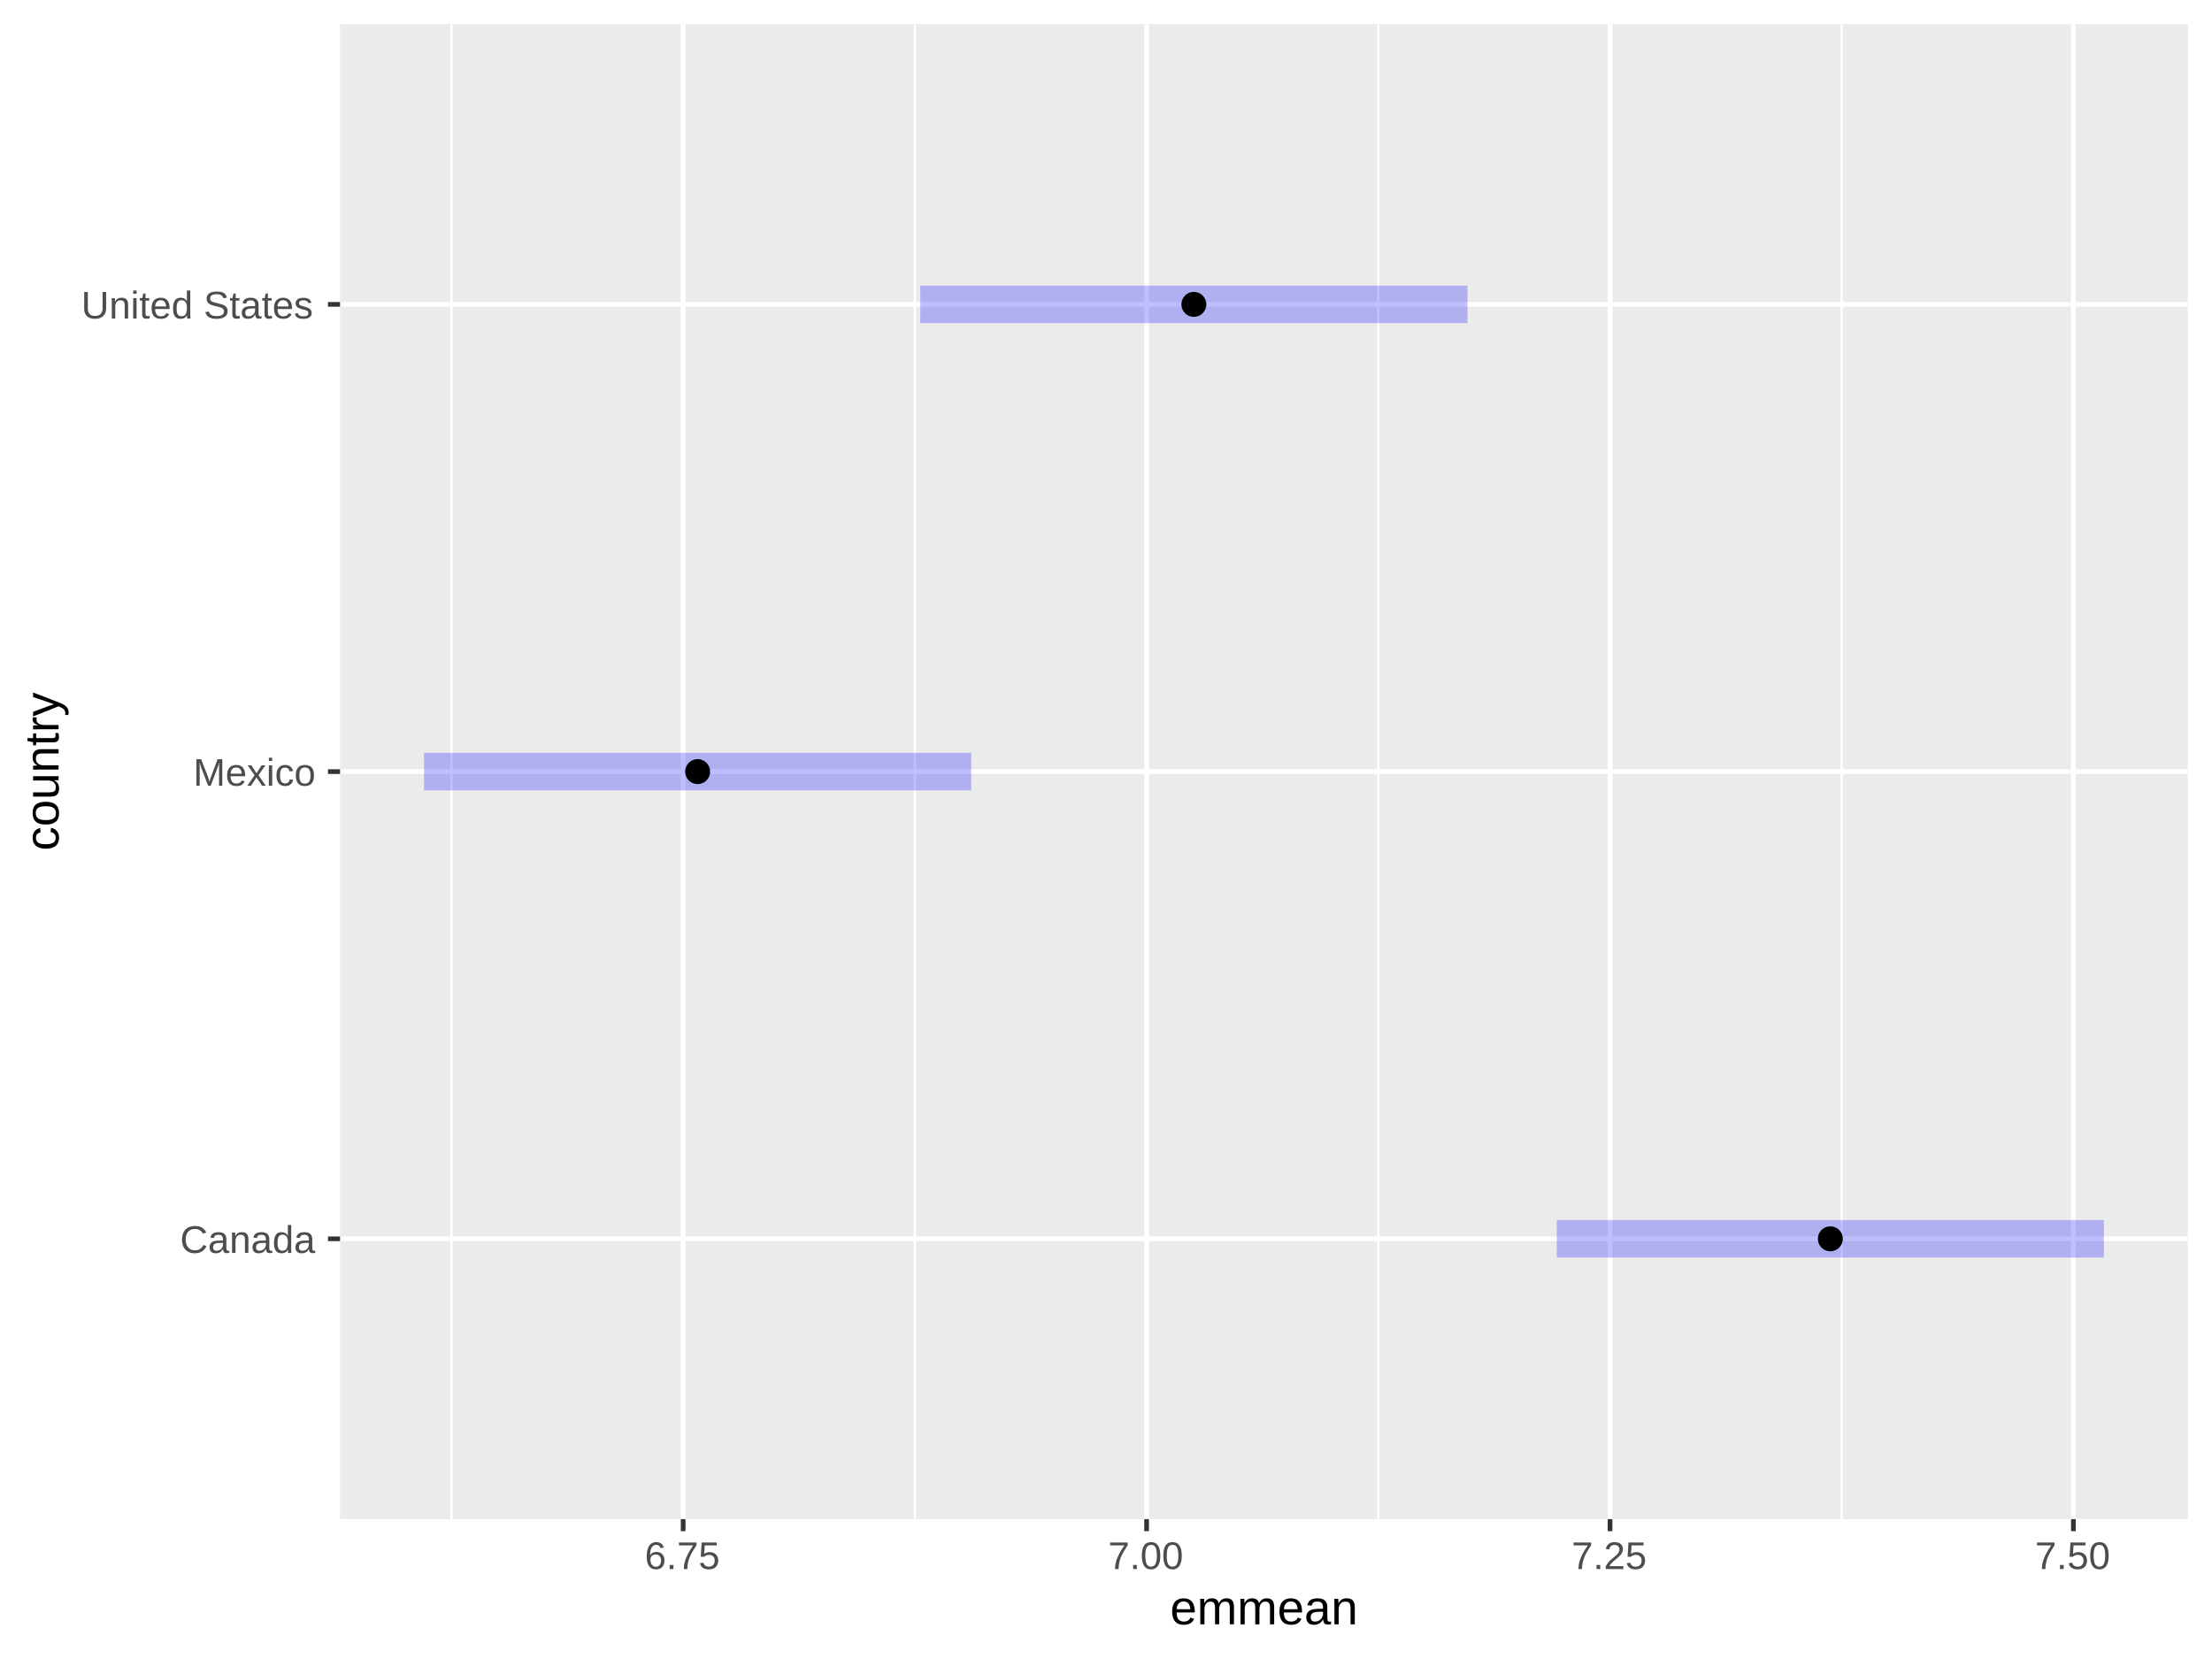
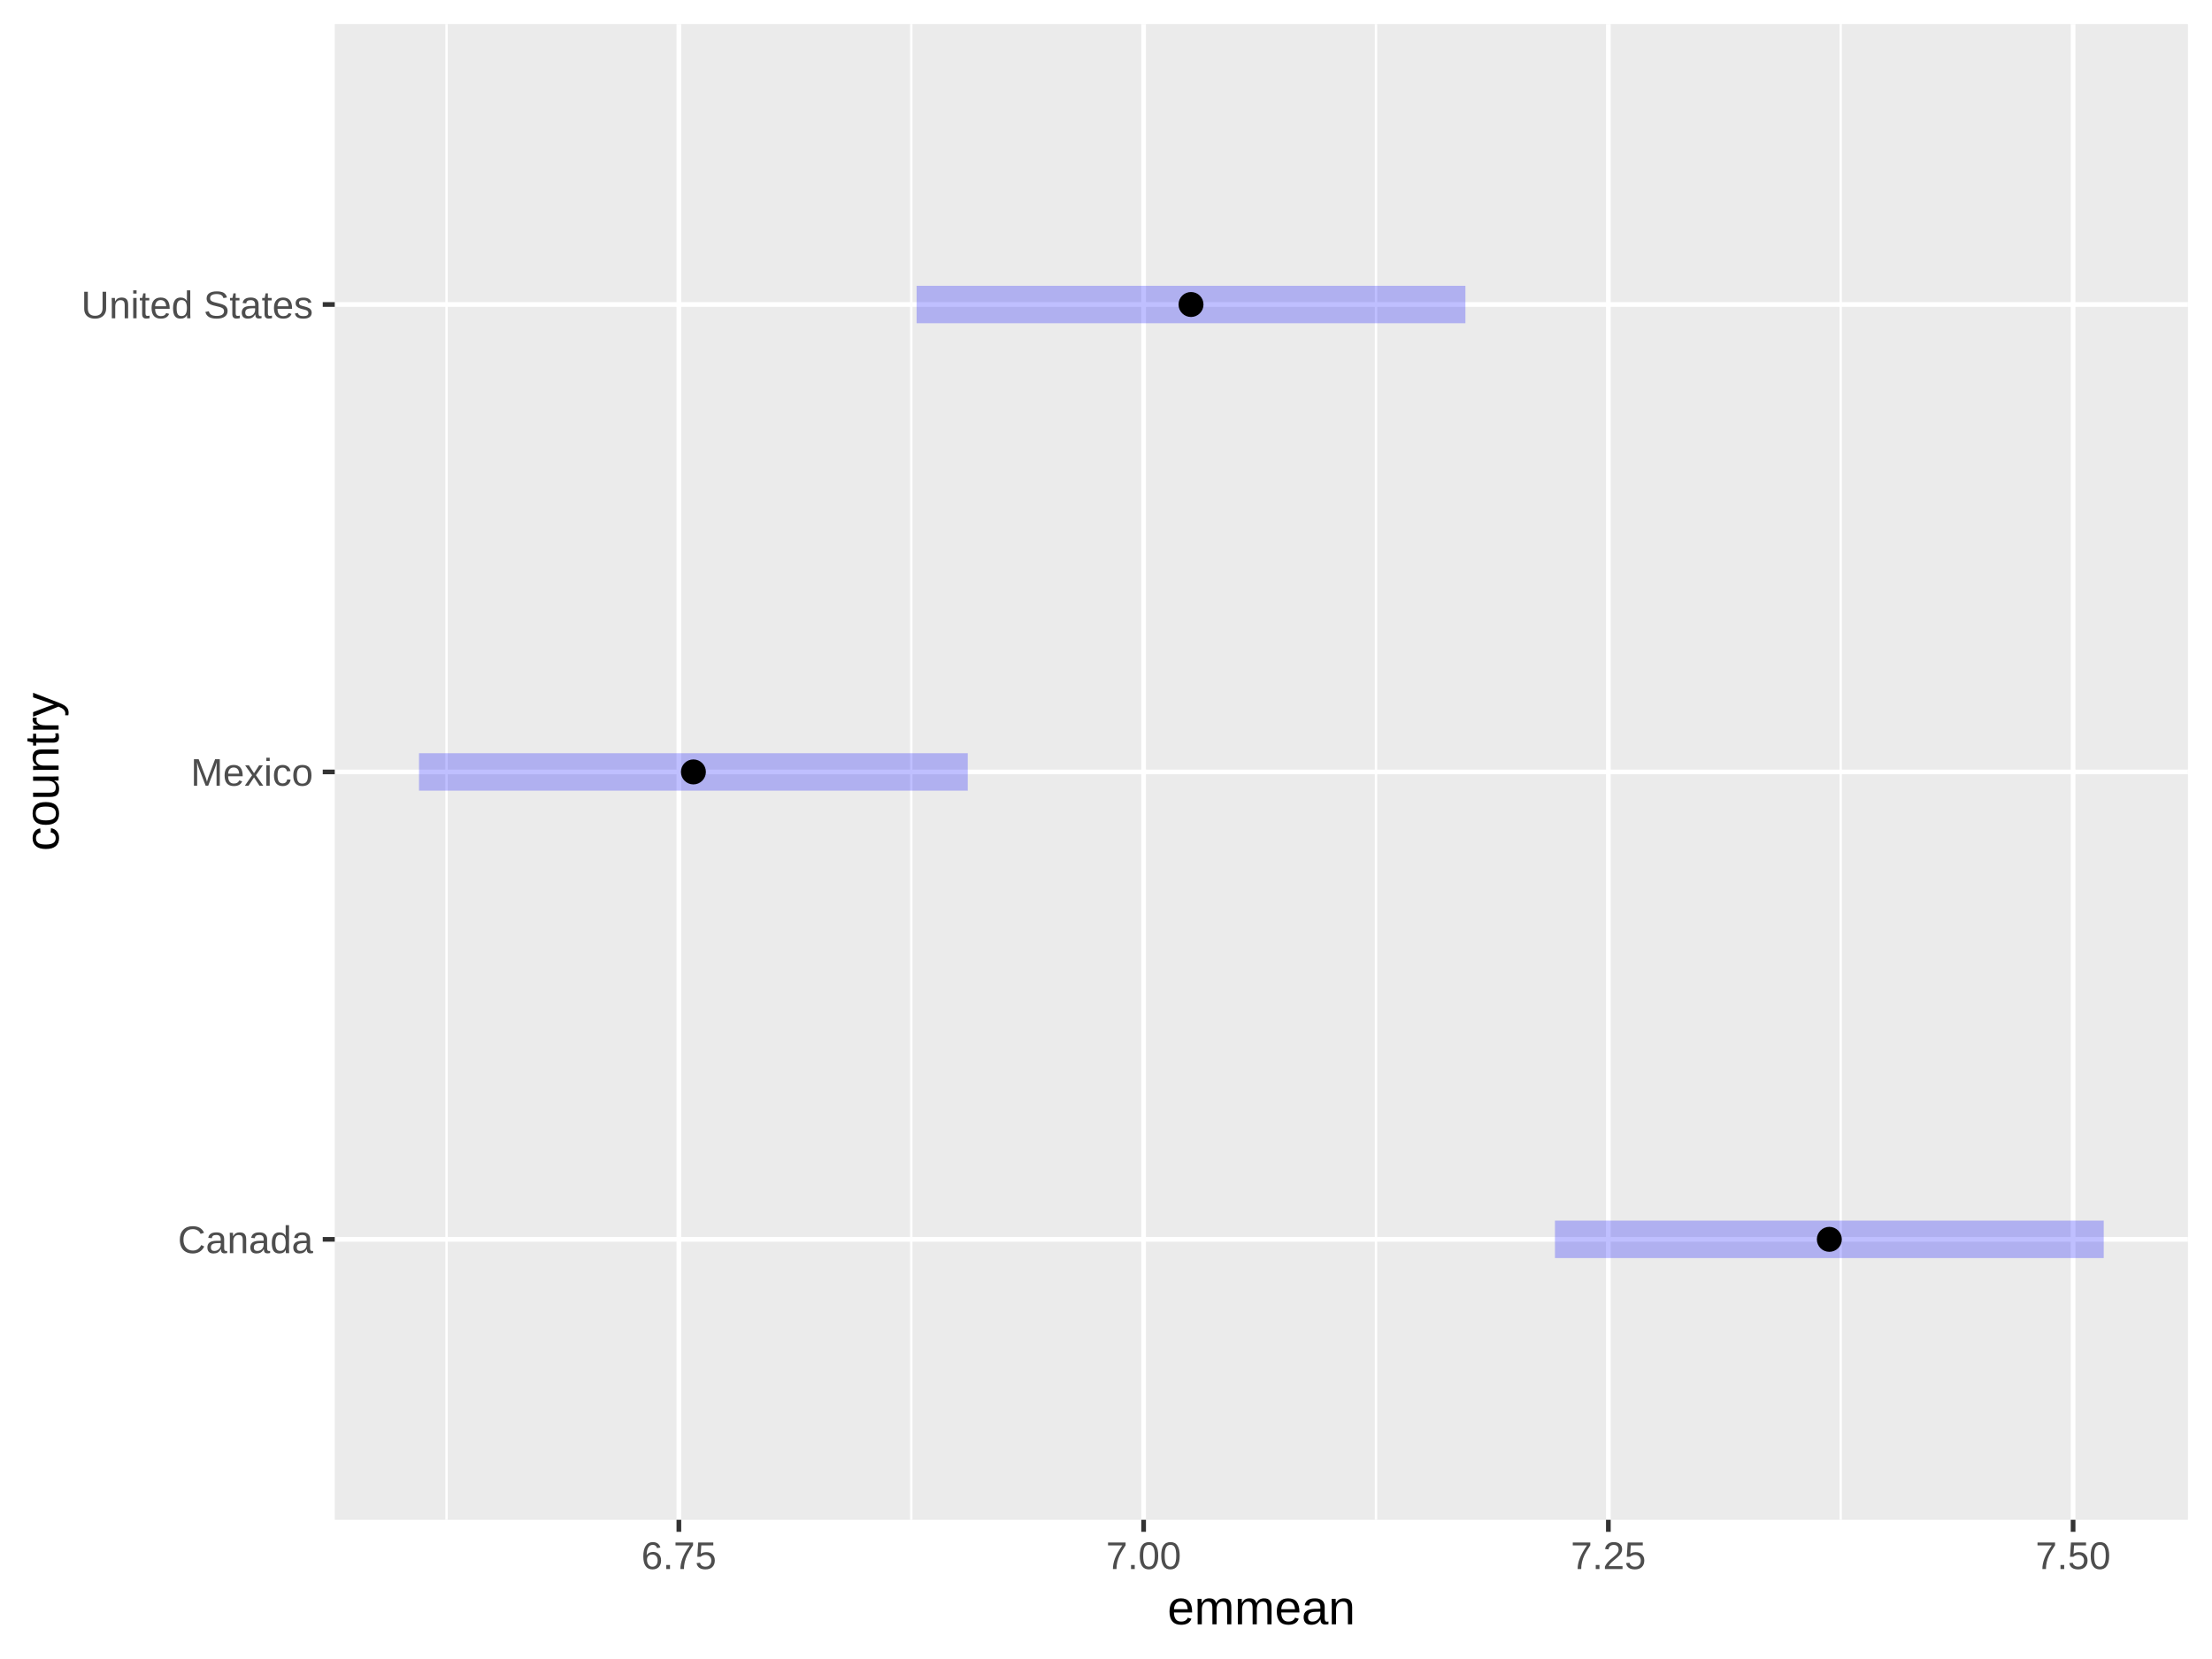
<svg xmlns="http://www.w3.org/2000/svg" viewBox="0 0 504.00 378.00">
  <defs>
    <style type="text/css">
    line, polyline, polygon, path, rect, circle {
      fill: none;
      stroke: #000000;
      stroke-linecap: round;
      stroke-linejoin: round;
      stroke-miterlimit: 10.00;
    }
  </style>
  </defs>
  <rect width="100%" height="100%" style="stroke: none; fill: none;" />
  <rect x="0.00" y="0.00" width="504.00" height="378.00" style="stroke-width: 1.07; stroke: #FFFFFF; fill: #FFFFFF;" />
  <defs>
-     <clipPath id="cpNzcuNDh8NDk4LjUyfDM0Ni4xNHw1LjQ4">
-       <rect x="77.48" y="5.48" width="421.04" height="340.66" />
+     <clipPath id="cpNzYuMjd8NDk4LjUyfDM0Ni4yOHw1LjQ4">
+       <rect x="76.27" y="5.48" width="422.25" height="340.80" />
    </clipPath>
  </defs>
-   <rect x="77.48" y="5.48" width="421.04" height="340.66" style="stroke-width: 1.07; stroke: none; fill: #EBEBEB;" clip-path="url(#cpNzcuNDh8NDk4LjUyfDM0Ni4xNHw1LjQ4)" />
-   <polyline points="102.87,346.14 102.87,5.48 " style="stroke-width: 0.53; stroke: #FFFFFF; stroke-linecap: butt;" clip-path="url(#cpNzcuNDh8NDk4LjUyfDM0Ni4xNHw1LjQ4)" />
-   <polyline points="208.45,346.14 208.45,5.48 " style="stroke-width: 0.53; stroke: #FFFFFF; stroke-linecap: butt;" clip-path="url(#cpNzcuNDh8NDk4LjUyfDM0Ni4xNHw1LjQ4)" />
-   <polyline points="314.04,346.14 314.04,5.48 " style="stroke-width: 0.53; stroke: #FFFFFF; stroke-linecap: butt;" clip-path="url(#cpNzcuNDh8NDk4LjUyfDM0Ni4xNHw1LjQ4)" />
-   <polyline points="419.63,346.14 419.63,5.48 " style="stroke-width: 0.53; stroke: #FFFFFF; stroke-linecap: butt;" clip-path="url(#cpNzcuNDh8NDk4LjUyfDM0Ni4xNHw1LjQ4)" />
-   <polyline points="77.48,282.26 498.52,282.26 " style="stroke-width: 1.07; stroke: #FFFFFF; stroke-linecap: butt;" clip-path="url(#cpNzcuNDh8NDk4LjUyfDM0Ni4xNHw1LjQ4)" />
-   <polyline points="77.48,175.81 498.52,175.81 " style="stroke-width: 1.07; stroke: #FFFFFF; stroke-linecap: butt;" clip-path="url(#cpNzcuNDh8NDk4LjUyfDM0Ni4xNHw1LjQ4)" />
-   <polyline points="77.48,69.35 498.52,69.35 " style="stroke-width: 1.07; stroke: #FFFFFF; stroke-linecap: butt;" clip-path="url(#cpNzcuNDh8NDk4LjUyfDM0Ni4xNHw1LjQ4)" />
-   <polyline points="155.66,346.14 155.66,5.48 " style="stroke-width: 1.07; stroke: #FFFFFF; stroke-linecap: butt;" clip-path="url(#cpNzcuNDh8NDk4LjUyfDM0Ni4xNHw1LjQ4)" />
-   <polyline points="261.25,346.14 261.25,5.48 " style="stroke-width: 1.07; stroke: #FFFFFF; stroke-linecap: butt;" clip-path="url(#cpNzcuNDh8NDk4LjUyfDM0Ni4xNHw1LjQ4)" />
-   <polyline points="366.84,346.14 366.84,5.48 " style="stroke-width: 1.07; stroke: #FFFFFF; stroke-linecap: butt;" clip-path="url(#cpNzcuNDh8NDk4LjUyfDM0Ni4xNHw1LjQ4)" />
-   <polyline points="472.42,346.14 472.42,5.48 " style="stroke-width: 1.07; stroke: #FFFFFF; stroke-linecap: butt;" clip-path="url(#cpNzcuNDh8NDk4LjUyfDM0Ni4xNHw1LjQ4)" />
-   <line x1="354.70" y1="282.26" x2="479.38" y2="282.26" style="stroke-width: 8.54; stroke: #0000FF; stroke-opacity: 0.25; stroke-linecap: butt;" clip-path="url(#cpNzcuNDh8NDk4LjUyfDM0Ni4xNHw1LjQ4)" />
-   <line x1="96.61" y1="175.81" x2="221.29" y2="175.81" style="stroke-width: 8.54; stroke: #0000FF; stroke-opacity: 0.25; stroke-linecap: butt;" clip-path="url(#cpNzcuNDh8NDk4LjUyfDM0Ni4xNHw1LjQ4)" />
-   <line x1="209.68" y1="69.35" x2="334.36" y2="69.35" style="stroke-width: 8.54; stroke: #0000FF; stroke-opacity: 0.25; stroke-linecap: butt;" clip-path="url(#cpNzcuNDh8NDk4LjUyfDM0Ni4xNHw1LjQ4)" />
-   <circle cx="417.04" cy="282.26" r="2.49" style="stroke-width: 0.71; fill: #000000;" clip-path="url(#cpNzcuNDh8NDk4LjUyfDM0Ni4xNHw1LjQ4)" />
-   <circle cx="158.95" cy="175.81" r="2.49" style="stroke-width: 0.71; fill: #000000;" clip-path="url(#cpNzcuNDh8NDk4LjUyfDM0Ni4xNHw1LjQ4)" />
-   <circle cx="272.02" cy="69.35" r="2.49" style="stroke-width: 0.71; fill: #000000;" clip-path="url(#cpNzcuNDh8NDk4LjUyfDM0Ni4xNHw1LjQ4)" />
+   <rect x="76.27" y="5.48" width="422.25" height="340.80" style="stroke-width: 1.07; stroke: none; fill: #EBEBEB;" clip-path="url(#cpNzYuMjd8NDk4LjUyfDM0Ni4yOHw1LjQ4)" />
+   <polyline points="101.74,346.28 101.74,5.48 " style="stroke-width: 0.53; stroke: #FFFFFF; stroke-linecap: butt;" clip-path="url(#cpNzYuMjd8NDk4LjUyfDM0Ni4yOHw1LjQ4)" />
+   <polyline points="207.63,346.28 207.63,5.48 " style="stroke-width: 0.53; stroke: #FFFFFF; stroke-linecap: butt;" clip-path="url(#cpNzYuMjd8NDk4LjUyfDM0Ni4yOHw1LjQ4)" />
+   <polyline points="313.52,346.28 313.52,5.48 " style="stroke-width: 0.53; stroke: #FFFFFF; stroke-linecap: butt;" clip-path="url(#cpNzYuMjd8NDk4LjUyfDM0Ni4yOHw1LjQ4)" />
+   <polyline points="419.40,346.28 419.40,5.48 " style="stroke-width: 0.53; stroke: #FFFFFF; stroke-linecap: butt;" clip-path="url(#cpNzYuMjd8NDk4LjUyfDM0Ni4yOHw1LjQ4)" />
+   <polyline points="76.27,282.38 498.52,282.38 " style="stroke-width: 1.07; stroke: #FFFFFF; stroke-linecap: butt;" clip-path="url(#cpNzYuMjd8NDk4LjUyfDM0Ni4yOHw1LjQ4)" />
+   <polyline points="76.27,175.88 498.52,175.88 " style="stroke-width: 1.07; stroke: #FFFFFF; stroke-linecap: butt;" clip-path="url(#cpNzYuMjd8NDk4LjUyfDM0Ni4yOHw1LjQ4)" />
+   <polyline points="76.27,69.38 498.52,69.38 " style="stroke-width: 1.07; stroke: #FFFFFF; stroke-linecap: butt;" clip-path="url(#cpNzYuMjd8NDk4LjUyfDM0Ni4yOHw1LjQ4)" />
+   <polyline points="154.68,346.28 154.68,5.48 " style="stroke-width: 1.07; stroke: #FFFFFF; stroke-linecap: butt;" clip-path="url(#cpNzYuMjd8NDk4LjUyfDM0Ni4yOHw1LjQ4)" />
+   <polyline points="260.57,346.28 260.57,5.48 " style="stroke-width: 1.07; stroke: #FFFFFF; stroke-linecap: butt;" clip-path="url(#cpNzYuMjd8NDk4LjUyfDM0Ni4yOHw1LjQ4)" />
+   <polyline points="366.46,346.28 366.46,5.48 " style="stroke-width: 1.07; stroke: #FFFFFF; stroke-linecap: butt;" clip-path="url(#cpNzYuMjd8NDk4LjUyfDM0Ni4yOHw1LjQ4)" />
+   <polyline points="472.35,346.28 472.35,5.48 " style="stroke-width: 1.07; stroke: #FFFFFF; stroke-linecap: butt;" clip-path="url(#cpNzYuMjd8NDk4LjUyfDM0Ni4yOHw1LjQ4)" />
+   <line x1="354.29" y1="282.38" x2="479.33" y2="282.38" style="stroke-width: 8.54; stroke: #0000FF; stroke-opacity: 0.25; stroke-linecap: butt;" clip-path="url(#cpNzYuMjd8NDk4LjUyfDM0Ni4yOHw1LjQ4)" />
+   <line x1="95.47" y1="175.88" x2="220.50" y2="175.88" style="stroke-width: 8.54; stroke: #0000FF; stroke-opacity: 0.25; stroke-linecap: butt;" clip-path="url(#cpNzYuMjd8NDk4LjUyfDM0Ni4yOHw1LjQ4)" />
+   <line x1="208.85" y1="69.38" x2="333.89" y2="69.38" style="stroke-width: 8.54; stroke: #0000FF; stroke-opacity: 0.25; stroke-linecap: butt;" clip-path="url(#cpNzYuMjd8NDk4LjUyfDM0Ni4yOHw1LjQ4)" />
+   <circle cx="416.81" cy="282.38" r="2.49" style="stroke-width: 0.71; fill: #000000;" clip-path="url(#cpNzYuMjd8NDk4LjUyfDM0Ni4yOHw1LjQ4)" />
+   <circle cx="157.99" cy="175.88" r="2.49" style="stroke-width: 0.71; fill: #000000;" clip-path="url(#cpNzYuMjd8NDk4LjUyfDM0Ni4yOHw1LjQ4)" />
+   <circle cx="271.37" cy="69.38" r="2.49" style="stroke-width: 0.71; fill: #000000;" clip-path="url(#cpNzYuMjd8NDk4LjUyfDM0Ni4yOHw1LjQ4)" />
  <defs>
    <clipPath id="cpMC4wMHw1MDQuMDB8Mzc4LjAwfDAuMDA=">
      <rect x="0.00" y="0.00" width="504.00" height="378.00" />
    </clipPath>
  </defs>
  <g clip-path="url(#cpMC4wMHw1MDQuMDB8Mzc4LjAwfDAuMDA=)">
-     <text x="41.02" y="285.48" style="font-size: 8.80px; fill: #4D4D4D; font-family: Arial;" textLength="31.53px" lengthAdjust="spacingAndGlyphs">Canada</text>
+     <text x="40.52" y="285.53" style="font-size: 8.80px; fill: #4D4D4D; font-family: Arial;" textLength="30.83px" lengthAdjust="spacingAndGlyphs">Canada</text>
  </g>
  <g clip-path="url(#cpMC4wMHw1MDQuMDB8Mzc4LjAwfDAuMDA=)">
-     <text x="44.04" y="179.03" style="font-size: 8.80px; fill: #4D4D4D; font-family: Arial;" textLength="28.51px" lengthAdjust="spacingAndGlyphs">Mexico</text>
+     <text x="43.47" y="179.03" style="font-size: 8.80px; fill: #4D4D4D; font-family: Arial;" textLength="27.87px" lengthAdjust="spacingAndGlyphs">Mexico</text>
  </g>
  <g clip-path="url(#cpMC4wMHw1MDQuMDB8Mzc4LjAwfDAuMDA=)">
-     <text x="18.51" y="72.57" style="font-size: 8.80px; fill: #4D4D4D; font-family: Arial;" textLength="54.03px" lengthAdjust="spacingAndGlyphs">United States</text>
+     <text x="18.51" y="72.53" style="font-size: 8.80px; fill: #4D4D4D; font-family: Arial;" textLength="52.83px" lengthAdjust="spacingAndGlyphs">United States</text>
  </g>
-   <polyline points="74.74,282.26 77.48,282.26 " style="stroke-width: 1.07; stroke: #333333; stroke-linecap: butt;" clip-path="url(#cpMC4wMHw1MDQuMDB8Mzc4LjAwfDAuMDA=)" />
-   <polyline points="74.74,175.81 77.48,175.81 " style="stroke-width: 1.07; stroke: #333333; stroke-linecap: butt;" clip-path="url(#cpMC4wMHw1MDQuMDB8Mzc4LjAwfDAuMDA=)" />
-   <polyline points="74.74,69.35 77.48,69.35 " style="stroke-width: 1.07; stroke: #333333; stroke-linecap: butt;" clip-path="url(#cpMC4wMHw1MDQuMDB8Mzc4LjAwfDAuMDA=)" />
-   <polyline points="155.66,348.88 155.66,346.14 " style="stroke-width: 1.07; stroke: #333333; stroke-linecap: butt;" clip-path="url(#cpMC4wMHw1MDQuMDB8Mzc4LjAwfDAuMDA=)" />
-   <polyline points="261.25,348.88 261.25,346.14 " style="stroke-width: 1.07; stroke: #333333; stroke-linecap: butt;" clip-path="url(#cpMC4wMHw1MDQuMDB8Mzc4LjAwfDAuMDA=)" />
-   <polyline points="366.84,348.88 366.84,346.14 " style="stroke-width: 1.07; stroke: #333333; stroke-linecap: butt;" clip-path="url(#cpMC4wMHw1MDQuMDB8Mzc4LjAwfDAuMDA=)" />
-   <polyline points="472.42,348.88 472.42,346.14 " style="stroke-width: 1.07; stroke: #333333; stroke-linecap: butt;" clip-path="url(#cpMC4wMHw1MDQuMDB8Mzc4LjAwfDAuMDA=)" />
+   <polyline points="73.54,282.38 76.27,282.38 " style="stroke-width: 1.07; stroke: #333333; stroke-linecap: butt;" clip-path="url(#cpMC4wMHw1MDQuMDB8Mzc4LjAwfDAuMDA=)" />
+   <polyline points="73.54,175.88 76.27,175.88 " style="stroke-width: 1.07; stroke: #333333; stroke-linecap: butt;" clip-path="url(#cpMC4wMHw1MDQuMDB8Mzc4LjAwfDAuMDA=)" />
+   <polyline points="73.54,69.38 76.27,69.38 " style="stroke-width: 1.07; stroke: #333333; stroke-linecap: butt;" clip-path="url(#cpMC4wMHw1MDQuMDB8Mzc4LjAwfDAuMDA=)" />
+   <polyline points="154.68,349.02 154.68,346.28 " style="stroke-width: 1.07; stroke: #333333; stroke-linecap: butt;" clip-path="url(#cpMC4wMHw1MDQuMDB8Mzc4LjAwfDAuMDA=)" />
+   <polyline points="260.57,349.02 260.57,346.28 " style="stroke-width: 1.07; stroke: #333333; stroke-linecap: butt;" clip-path="url(#cpMC4wMHw1MDQuMDB8Mzc4LjAwfDAuMDA=)" />
+   <polyline points="366.46,349.02 366.46,346.28 " style="stroke-width: 1.07; stroke: #333333; stroke-linecap: butt;" clip-path="url(#cpMC4wMHw1MDQuMDB8Mzc4LjAwfDAuMDA=)" />
+   <polyline points="472.35,349.02 472.35,346.28 " style="stroke-width: 1.07; stroke: #333333; stroke-linecap: butt;" clip-path="url(#cpMC4wMHw1MDQuMDB8Mzc4LjAwfDAuMDA=)" />
  <g clip-path="url(#cpMC4wMHw1MDQuMDB8Mzc4LjAwfDAuMDA=)">
-     <text x="146.90" y="357.51" style="font-size: 8.80px; fill: #4D4D4D; font-family: Arial;" textLength="17.52px" lengthAdjust="spacingAndGlyphs">6.75</text>
+     <text x="146.12" y="357.51" style="font-size: 8.80px; fill: #4D4D4D; font-family: Arial;" textLength="17.13px" lengthAdjust="spacingAndGlyphs">6.75</text>
  </g>
  <g clip-path="url(#cpMC4wMHw1MDQuMDB8Mzc4LjAwfDAuMDA=)">
-     <text x="252.49" y="357.51" style="font-size: 8.80px; fill: #4D4D4D; font-family: Arial;" textLength="17.52px" lengthAdjust="spacingAndGlyphs">7.00</text>
+     <text x="252.01" y="357.51" style="font-size: 8.80px; fill: #4D4D4D; font-family: Arial;" textLength="17.13px" lengthAdjust="spacingAndGlyphs">7.00</text>
  </g>
  <g clip-path="url(#cpMC4wMHw1MDQuMDB8Mzc4LjAwfDAuMDA=)">
-     <text x="358.08" y="357.51" style="font-size: 8.80px; fill: #4D4D4D; font-family: Arial;" textLength="17.52px" lengthAdjust="spacingAndGlyphs">7.25</text>
+     <text x="357.90" y="357.51" style="font-size: 8.80px; fill: #4D4D4D; font-family: Arial;" textLength="17.13px" lengthAdjust="spacingAndGlyphs">7.25</text>
  </g>
  <g clip-path="url(#cpMC4wMHw1MDQuMDB8Mzc4LjAwfDAuMDA=)">
-     <text x="463.67" y="357.51" style="font-size: 8.80px; fill: #4D4D4D; font-family: Arial;" textLength="17.52px" lengthAdjust="spacingAndGlyphs">7.50</text>
+     <text x="463.79" y="357.51" style="font-size: 8.80px; fill: #4D4D4D; font-family: Arial;" textLength="17.13px" lengthAdjust="spacingAndGlyphs">7.50</text>
  </g>
  <g clip-path="url(#cpMC4wMHw1MDQuMDB8Mzc4LjAwfDAuMDA=)">
-     <text x="266.60" y="370.10" style="font-size: 11.00px; font-family: Arial;" textLength="42.80px" lengthAdjust="spacingAndGlyphs">emmean</text>
+     <text x="266.00" y="370.10" style="font-size: 11.00px; font-family: Arial;" textLength="42.80px" lengthAdjust="spacingAndGlyphs">emmean</text>
  </g>
  <g clip-path="url(#cpMC4wMHw1MDQuMDB8Mzc4LjAwfDAuMDA=)">
-     <text transform="translate(13.35,193.84) rotate(-90)" style="font-size: 11.00px; font-family: Arial;" textLength="36.07px" lengthAdjust="spacingAndGlyphs">country</text>
+     <text transform="translate(13.35,193.91) rotate(-90)" style="font-size: 11.00px; font-family: Arial;" textLength="36.07px" lengthAdjust="spacingAndGlyphs">country</text>
  </g>
</svg>
